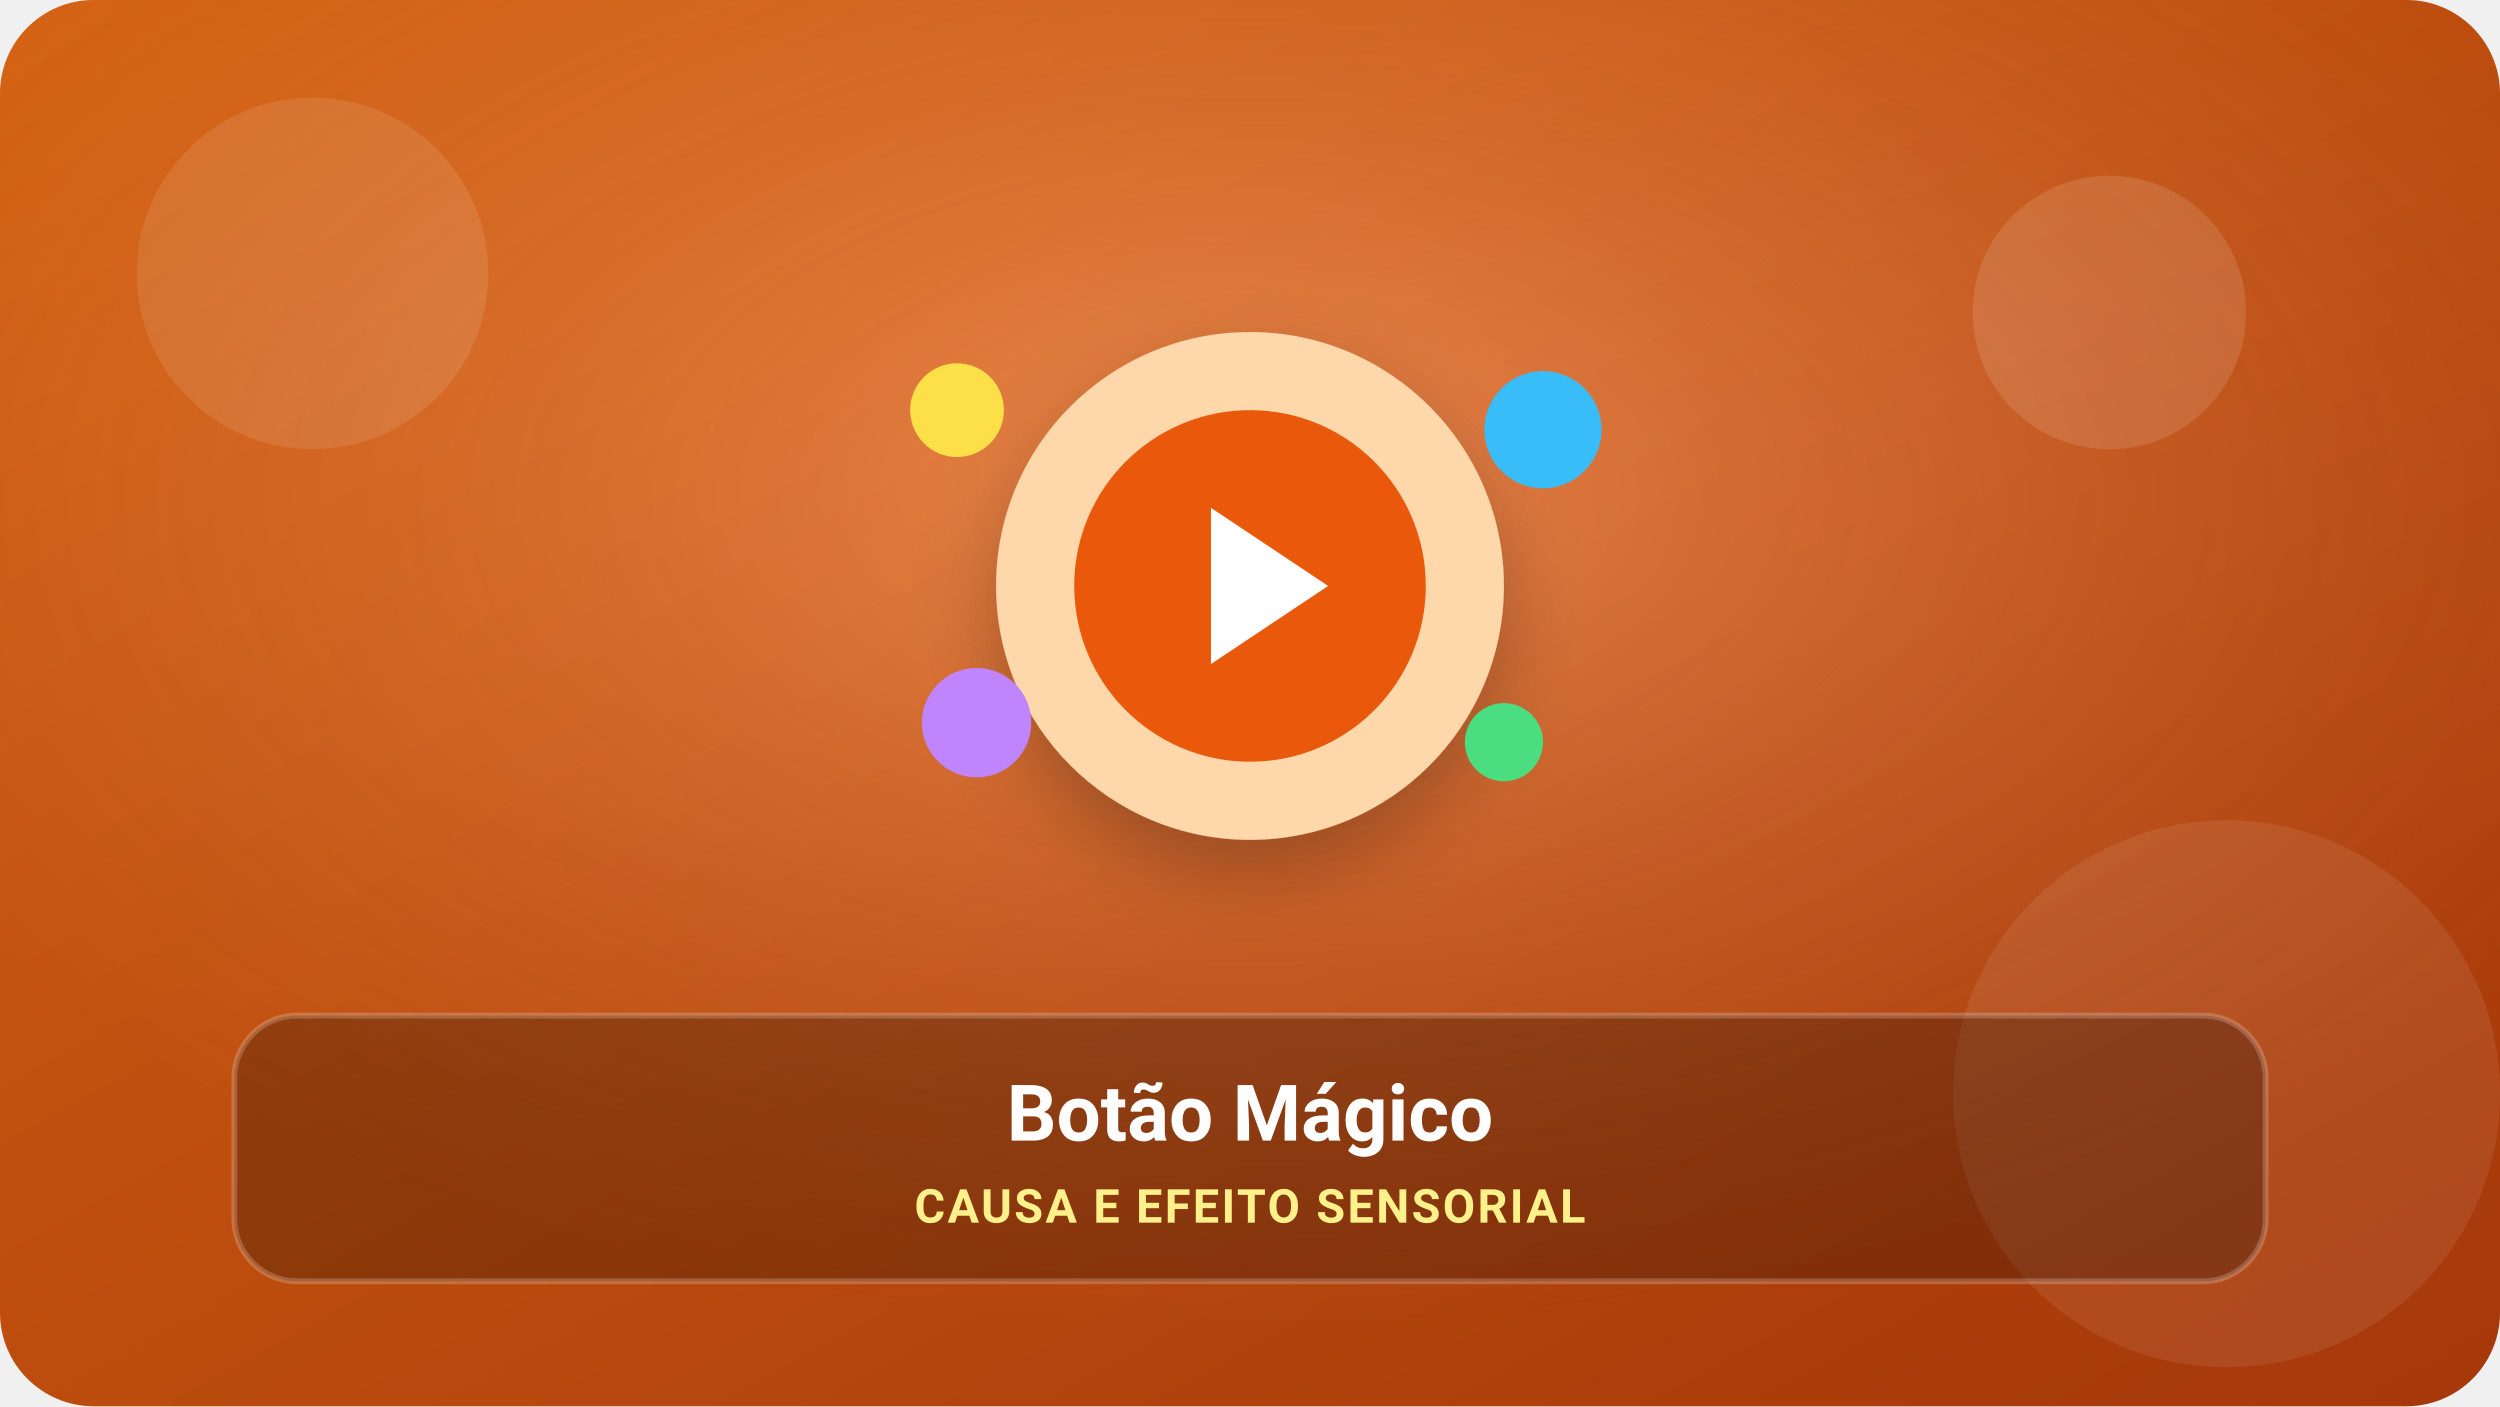
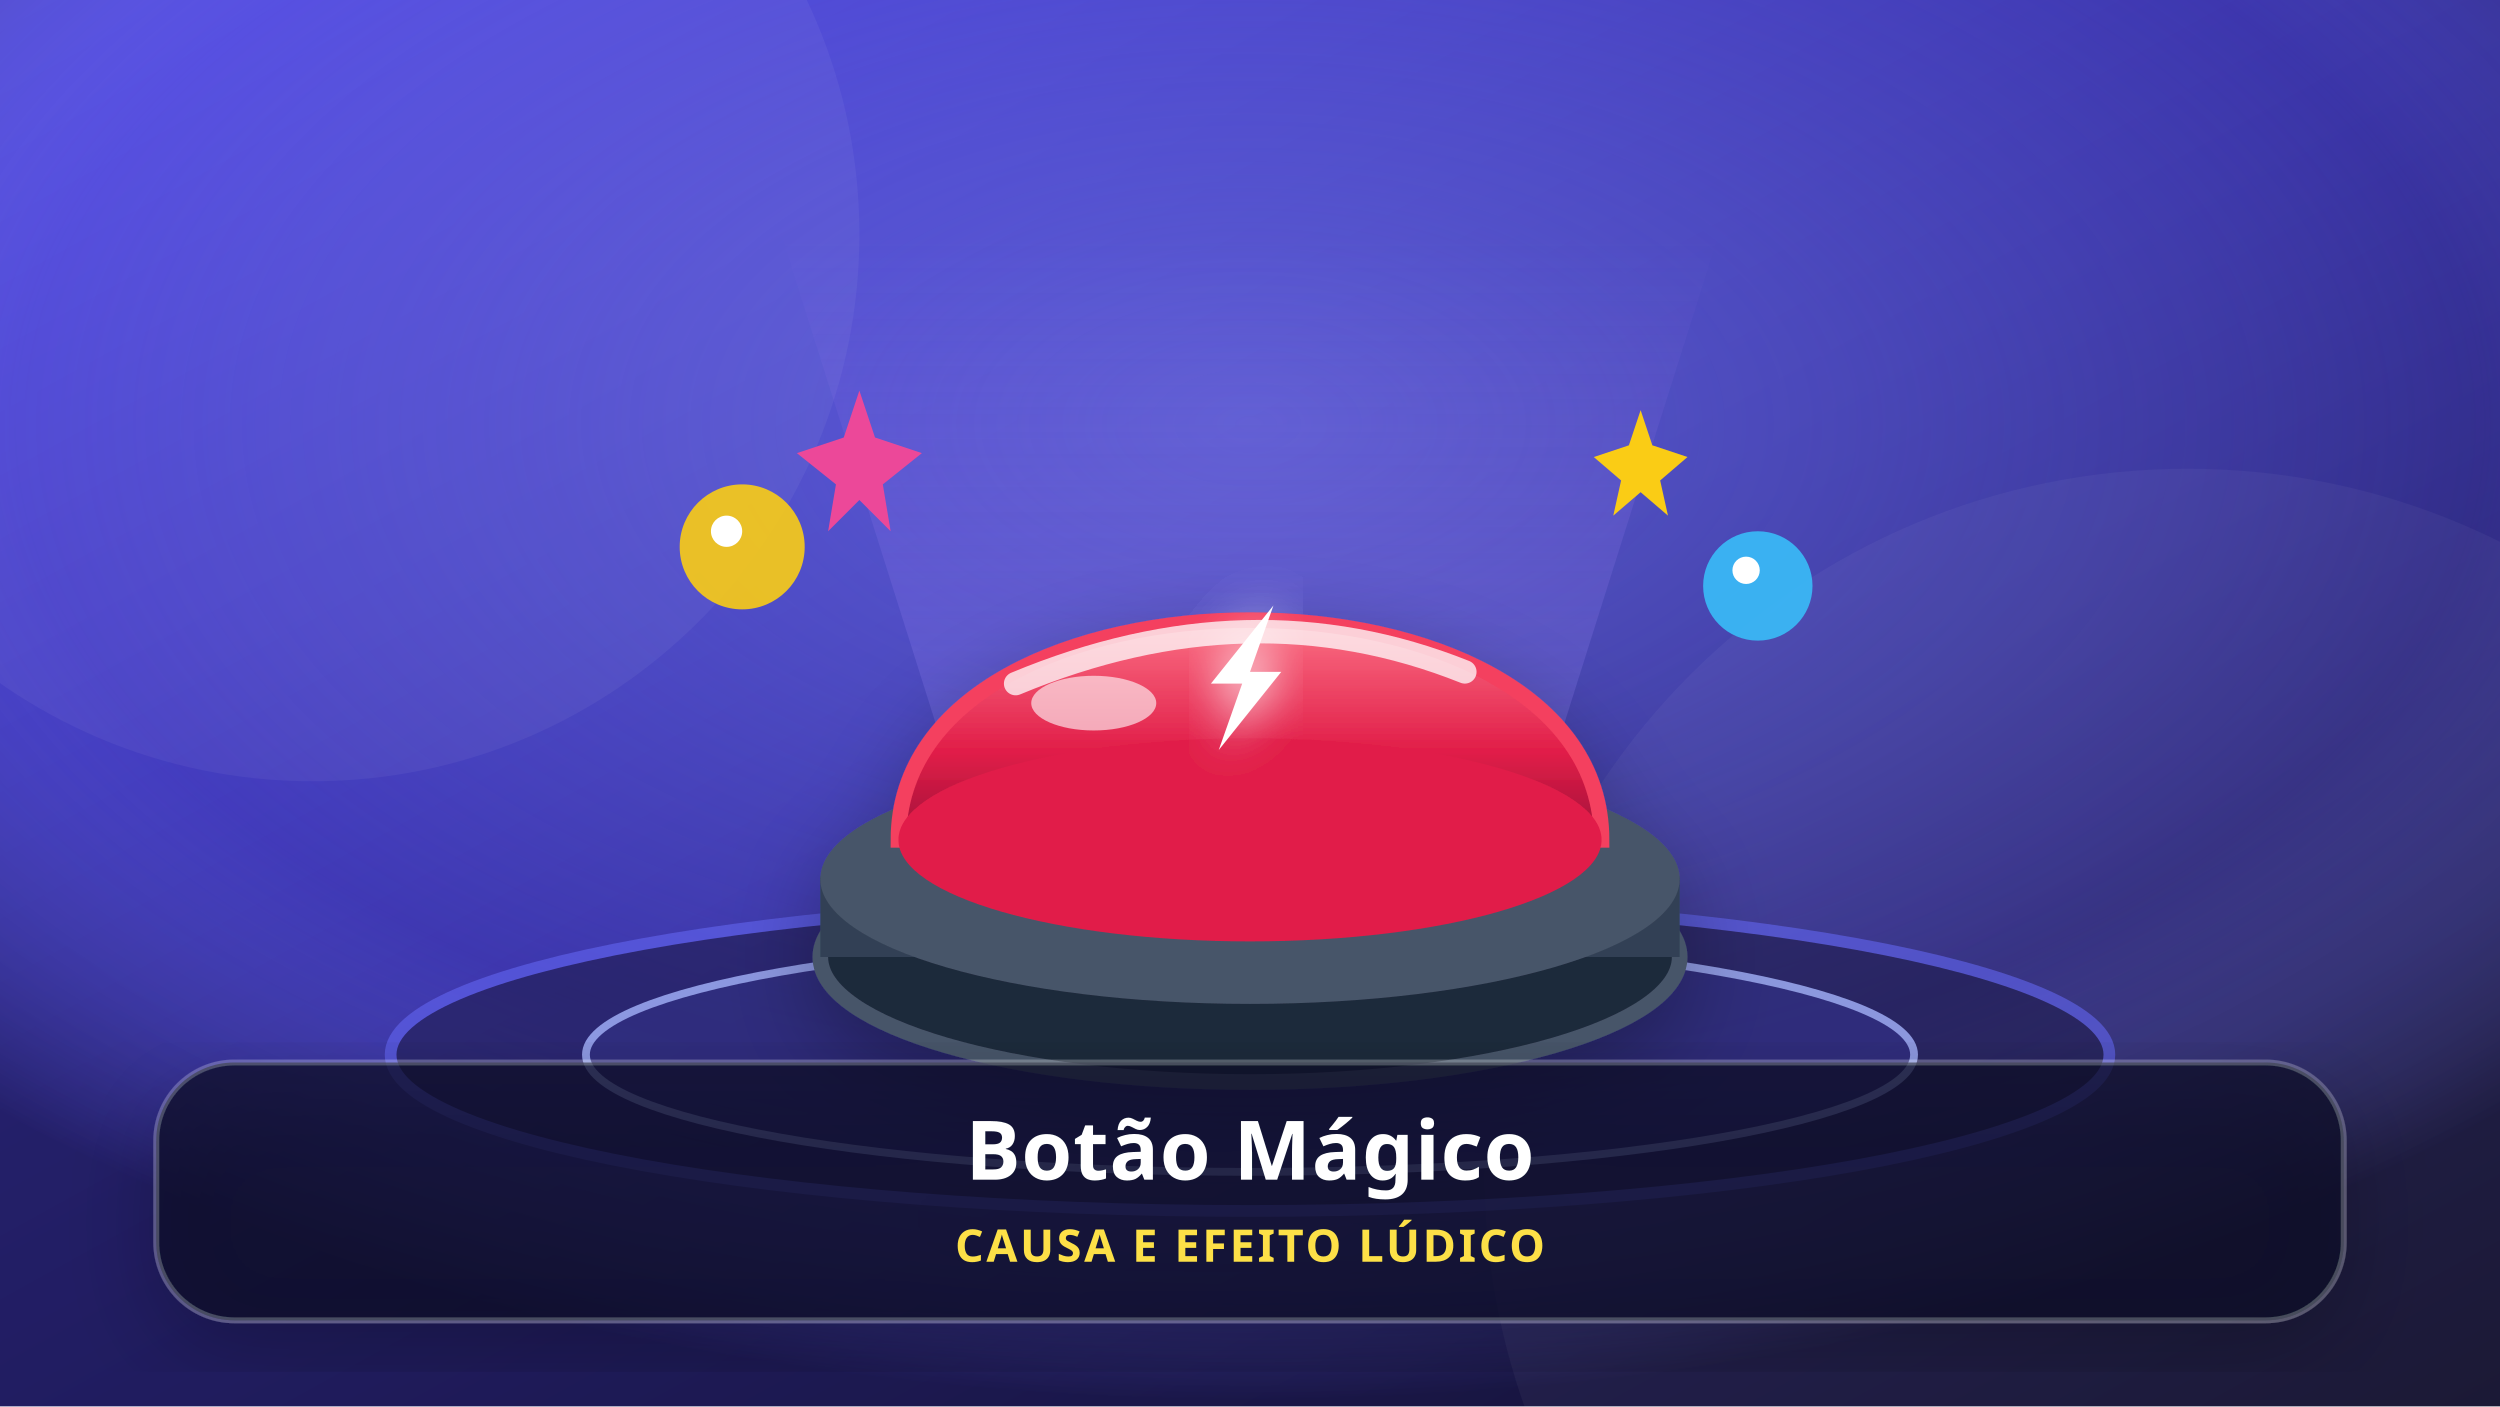
<svg xmlns="http://www.w3.org/2000/svg" viewBox="0 0 640 360" width="100%" height="100%">
  <defs>
-     <linearGradient id="grad" x1="0%" y1="0%" x2="100%" y2="100%">
-       <stop offset="0%" stop-color="#f97316" />
-       <stop offset="100%" stop-color="#c2410c" />
+     <linearGradient id="bgGrad" x1="0%" y1="0%" x2="100%" y2="100%">
+       <stop offset="0%" stop-color="#4f46e5" />
+       <stop offset="50%" stop-color="#3730a3" />
+       <stop offset="100%" stop-color="#1e1b4b" />
    </linearGradient>
-     <radialGradient id="glow" cx="50%" cy="35%" r="60%">
-       <stop offset="0%" stop-color="#ffffff" stop-opacity="0.25" />
-       <stop offset="100%" stop-color="#000000" stop-opacity="0.15" />
+     <radialGradient id="ambientGlow" cx="50%" cy="30%" r="70%">
+       <stop offset="0%" stop-color="#818cf8" stop-opacity="0.45" />
+       <stop offset="70%" stop-color="#818cf8" stop-opacity="0.05" />
+       <stop offset="100%" stop-color="#000000" stop-opacity="0.4" />
    </radialGradient>
-     <filter id="shadow" x="-20%" y="-20%" width="140%" height="140%">
-       <feDropShadow dx="0" dy="8" stdDeviation="10" flood-color="#000000" flood-opacity="0.25" />
+     <filter id="dropShadow" x="-20%" y="-20%" width="140%" height="140%">
+       <feDropShadow dx="0" dy="8" stdDeviation="12" flood-color="#000000" flood-opacity="0.32" />
    </filter>
+     <filter id="glowFilter" x="-30%" y="-30%" width="160%" height="160%">
+       <feGaussianBlur stdDeviation="6" result="blur" />
+       <feComposite in="SourceGraphic" in2="blur" operator="over" />
+     </filter>
+     <linearGradient id="magicBeam" x1="0%" y1="100%" x2="0%" y2="0%">
+       <stop offset="0%" stop-color="#818cf8" stop-opacity="0.8" />
+       <stop offset="100%" stop-color="#c084fc" stop-opacity="0" />
+     </linearGradient>
+     <linearGradient id="btnDomeGrad" x1="0%" y1="0%" x2="0%" y2="100%">
+       <stop offset="0%" stop-color="#fb7185" />
+       <stop offset="60%" stop-color="#e11d48" />
+       <stop offset="100%" stop-color="#9f1239" />
+     </linearGradient>
  </defs>
-   <rect width="640" height="360" rx="24" fill="url(#grad)" />
-   <rect width="640" height="360" rx="24" fill="url(#glow)" />
-   <circle cx="80" cy="70" r="45" fill="#ffffff" opacity="0.1" />
-   <circle cx="570" cy="280" r="70" fill="#ffffff" opacity="0.08" />
-   <circle cx="540" cy="80" r="35" fill="#ffffff" opacity="0.12" />
-   <g id="hero-art">
-     <circle cx="320" cy="150" r="65" fill="#fed7aa" filter="url(#shadow)" />
-     <circle cx="320" cy="150" r="45" fill="#ea580c" />
-     <polygon points="310,130 340,150 310,170" fill="#ffffff" />
-     <circle cx="245" cy="105" r="12" fill="#fde047" />
-     <circle cx="395" cy="110" r="15" fill="#38bdf8" />
-     <circle cx="385" cy="190" r="10" fill="#4ade80" />
-     <circle cx="250" cy="185" r="14" fill="#c084fc" />
+   <rect width="640" height="360" fill="url(#bgGrad)" />
+   <rect width="640" height="360" fill="url(#ambientGlow)" />
+   <circle cx="80" cy="60" r="140" fill="#ffffff" opacity="0.05" />
+   <circle cx="560" cy="300" r="180" fill="#ffffff" opacity="0.04" />
+   <ellipse cx="320" cy="270" rx="220" ry="40" fill="#1e1b4b" stroke="#6366f1" stroke-width="3" opacity="0.6" />
+   <ellipse cx="320" cy="270" rx="170" ry="30" fill="#312e81" stroke="#a5b4fc" stroke-width="2" opacity="0.8" />
+   <path d="M260,250 L200,60 L440,60 L380,250 Z" fill="url(#magicBeam)" opacity="0.45" />
+   <g filter="url(#dropShadow)">
+     <ellipse cx="320" cy="245" rx="110" ry="32" fill="#1e293b" stroke="#475569" stroke-width="4" />
+     <path d="M210,245 L210,225 C210,205 430,205 430,225 L430,245 Z" fill="#334155" />
+     <ellipse cx="320" cy="225" rx="110" ry="32" fill="#475569" />
+     <path d="M230,215 C230,140 410,140 410,215 Z" fill="url(#btnDomeGrad)" stroke="#f43f5e" stroke-width="4" />
+     <ellipse cx="320" cy="215" rx="90" ry="26" fill="#e11d48" />
+     <path d="M260,175 Q320,150 375,172" stroke="#ffffff" stroke-width="6" stroke-linecap="round" fill="none" opacity="0.75" />
+     <ellipse cx="280" cy="180" rx="16" ry="7" fill="#ffffff" opacity="0.6" />
+     <path d="M312,192 L328,172 L320,172 L326,155 L310,175 L318,175 Z" fill="#ffffff" filter="url(#glowFilter)" />
  </g>
-   <rect x="60" y="260" width="520" height="68" rx="16" fill="#000000" fill-opacity="0.25" stroke="#ffffff" stroke-opacity="0.2" stroke-width="1.5" />
-   <text x="320" y="292" text-anchor="middle" fill="#ffffff" font-family="-apple-system, BlinkMacSystemFont, 'Segoe UI', Roboto, sans-serif" font-size="20" font-weight="700">Botão Mágico</text>
-   <text x="320" y="313" text-anchor="middle" fill="#fef08a" font-family="-apple-system, BlinkMacSystemFont, 'Segoe UI', Roboto, sans-serif" font-size="12" font-weight="600" letter-spacing="0.05em">CAUSA E EFEITO SENSORIAL</text>
+   <g>
+     <circle cx="190" cy="140" r="16" fill="#facc15" opacity="0.9" />
+     <circle cx="186" cy="136" r="4" fill="#ffffff" />
+     <circle cx="450" cy="150" r="14" fill="#38bdf8" opacity="0.9" />
+     <circle cx="447" cy="146" r="3.5" fill="#ffffff" />
+     <path d="M220,100 L224,112 L236,116 L226,124 L228,136 L220,128 L212,136 L214,124 L204,116 L216,112 Z" fill="#ec4899" />
+     <path d="M420,105 L423,114 L432,117 L425,123 L427,132 L420,126 L413,132 L415,123 L408,117 L417,114 Z" fill="#facc15" />
+   </g>
+   <g filter="url(#dropShadow)">
+     <rect x="40" y="272" width="560" height="66" rx="20" fill="#0f172a" fill-opacity="0.75" stroke="#ffffff" stroke-opacity="0.22" stroke-width="1.5" />
+     <text x="320" y="302" text-anchor="middle" fill="#ffffff" font-family="'Fredoka', 'Plus Jakarta Sans', system-ui, sans-serif" font-size="21" font-weight="700" letter-spacing="0.01em">Botão Mágico</text>
+     <text x="320" y="323" text-anchor="middle" fill="#fde047" font-family="'Plus Jakarta Sans', system-ui, sans-serif" font-size="11.5" font-weight="750" letter-spacing="0.06em">CAUSA E EFEITO LÚDICO</text>
+   </g>
</svg>
